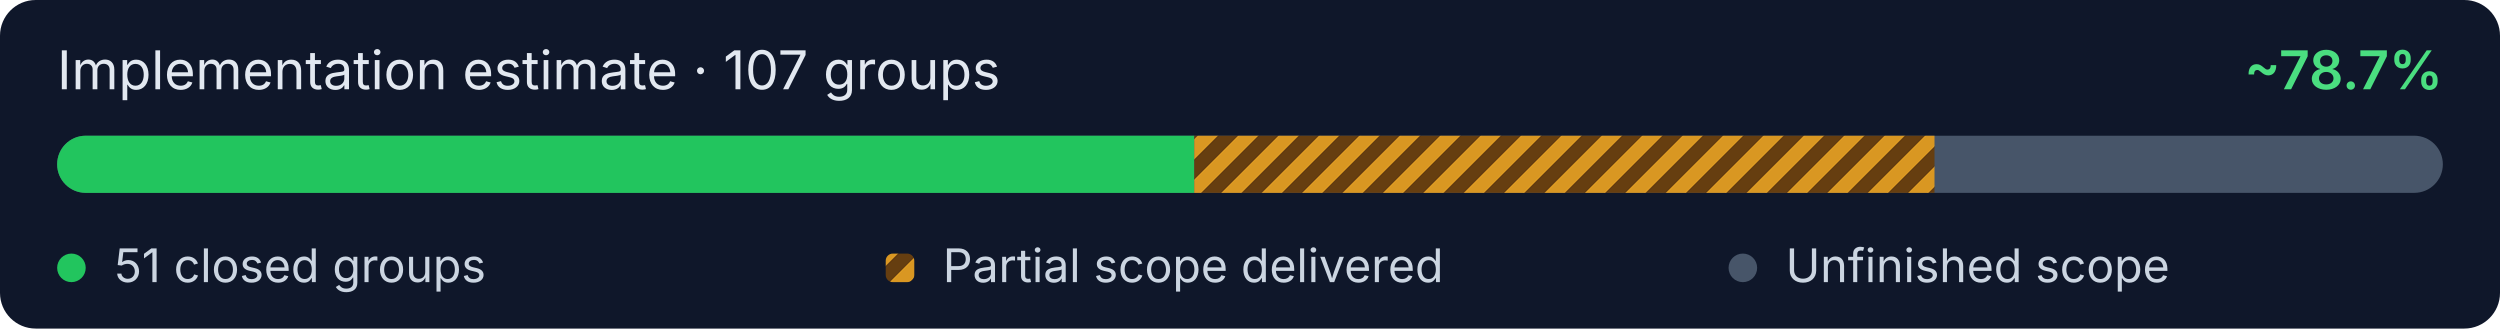
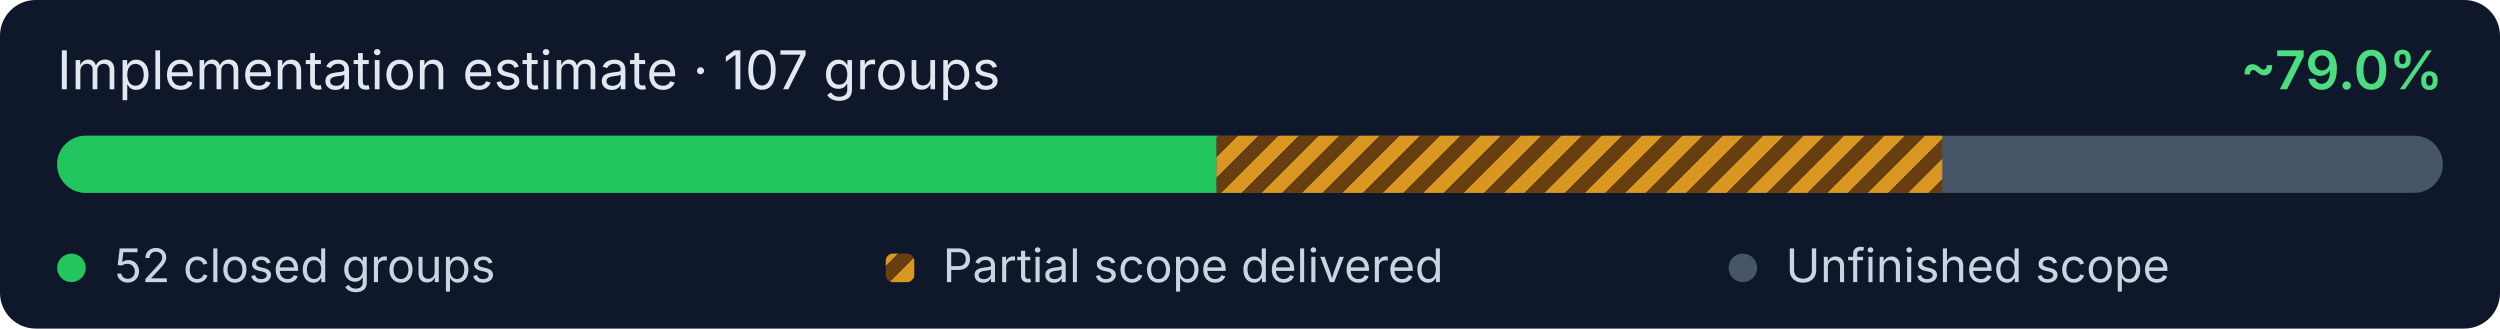
<svg xmlns="http://www.w3.org/2000/svg" width="700" height="92" viewBox="0 0 700 92" role="img" aria-labelledby="title description">
  <defs>
    <clipPath id="track">
      <rect x="16" y="38" width="668" height="16" rx="8" />
    </clipPath>
    <pattern id="partial" width="8" height="8" patternUnits="userSpaceOnUse" patternTransform="rotate(45)">
      <rect width="8" height="8" fill="#663e10" />
      <rect width="4" height="8" fill="#d99722" />
    </pattern>
  </defs>
  <rect width="700" height="92" rx="10" fill="#0f172a" />
  <g font-family="system-ui, -apple-system, BlinkMacSystemFont, 'Segoe UI', sans-serif">
    <text x="16" y="25" font-size="15" fill="#e2e8f0">Implementation estimate · 107 groups</text>
-     <text x="684" y="25" text-anchor="end" font-size="15" font-weight="600" fill="#4ade80">~78.7%</text>
+     <text x="684" y="25" text-anchor="end" font-size="15" font-weight="600" fill="#4ade80">~79.0%</text>
    <g clip-path="url(#track)">
      <rect x="16" y="38" width="668" height="16" fill="#475569" />
-       <rect id="closed-segment" x="16" y="38" width="318.393" height="16" fill="#22c55e" />
-       <rect id="partial-segment" x="334.393" y="38" width="207.267" height="16" fill="url(#partial)" />
+       <rect id="closed-segment" x="16" y="38" width="324.636" height="16" fill="#22c55e" />
+       <rect id="partial-segment" x="340.636" y="38" width="203.209" height="16" fill="url(#partial)" />
    </g>
    <circle cx="20" cy="75" r="4" fill="#22c55e" />
-     <text x="32" y="79" font-size="13" fill="#cbd5e1">51 closed groups</text>
+     <text x="32" y="79" font-size="13" fill="#cbd5e1">52 closed groups</text>
    <rect x="248" y="71" width="8" height="8" rx="2" fill="url(#partial)" />
    <text x="264" y="79" font-size="13" fill="#cbd5e1">Partial scope delivered</text>
    <circle cx="488" cy="75" r="4" fill="#475569" />
    <text x="500" y="79" font-size="13" fill="#cbd5e1">Unfinished scope</text>
  </g>
</svg>
